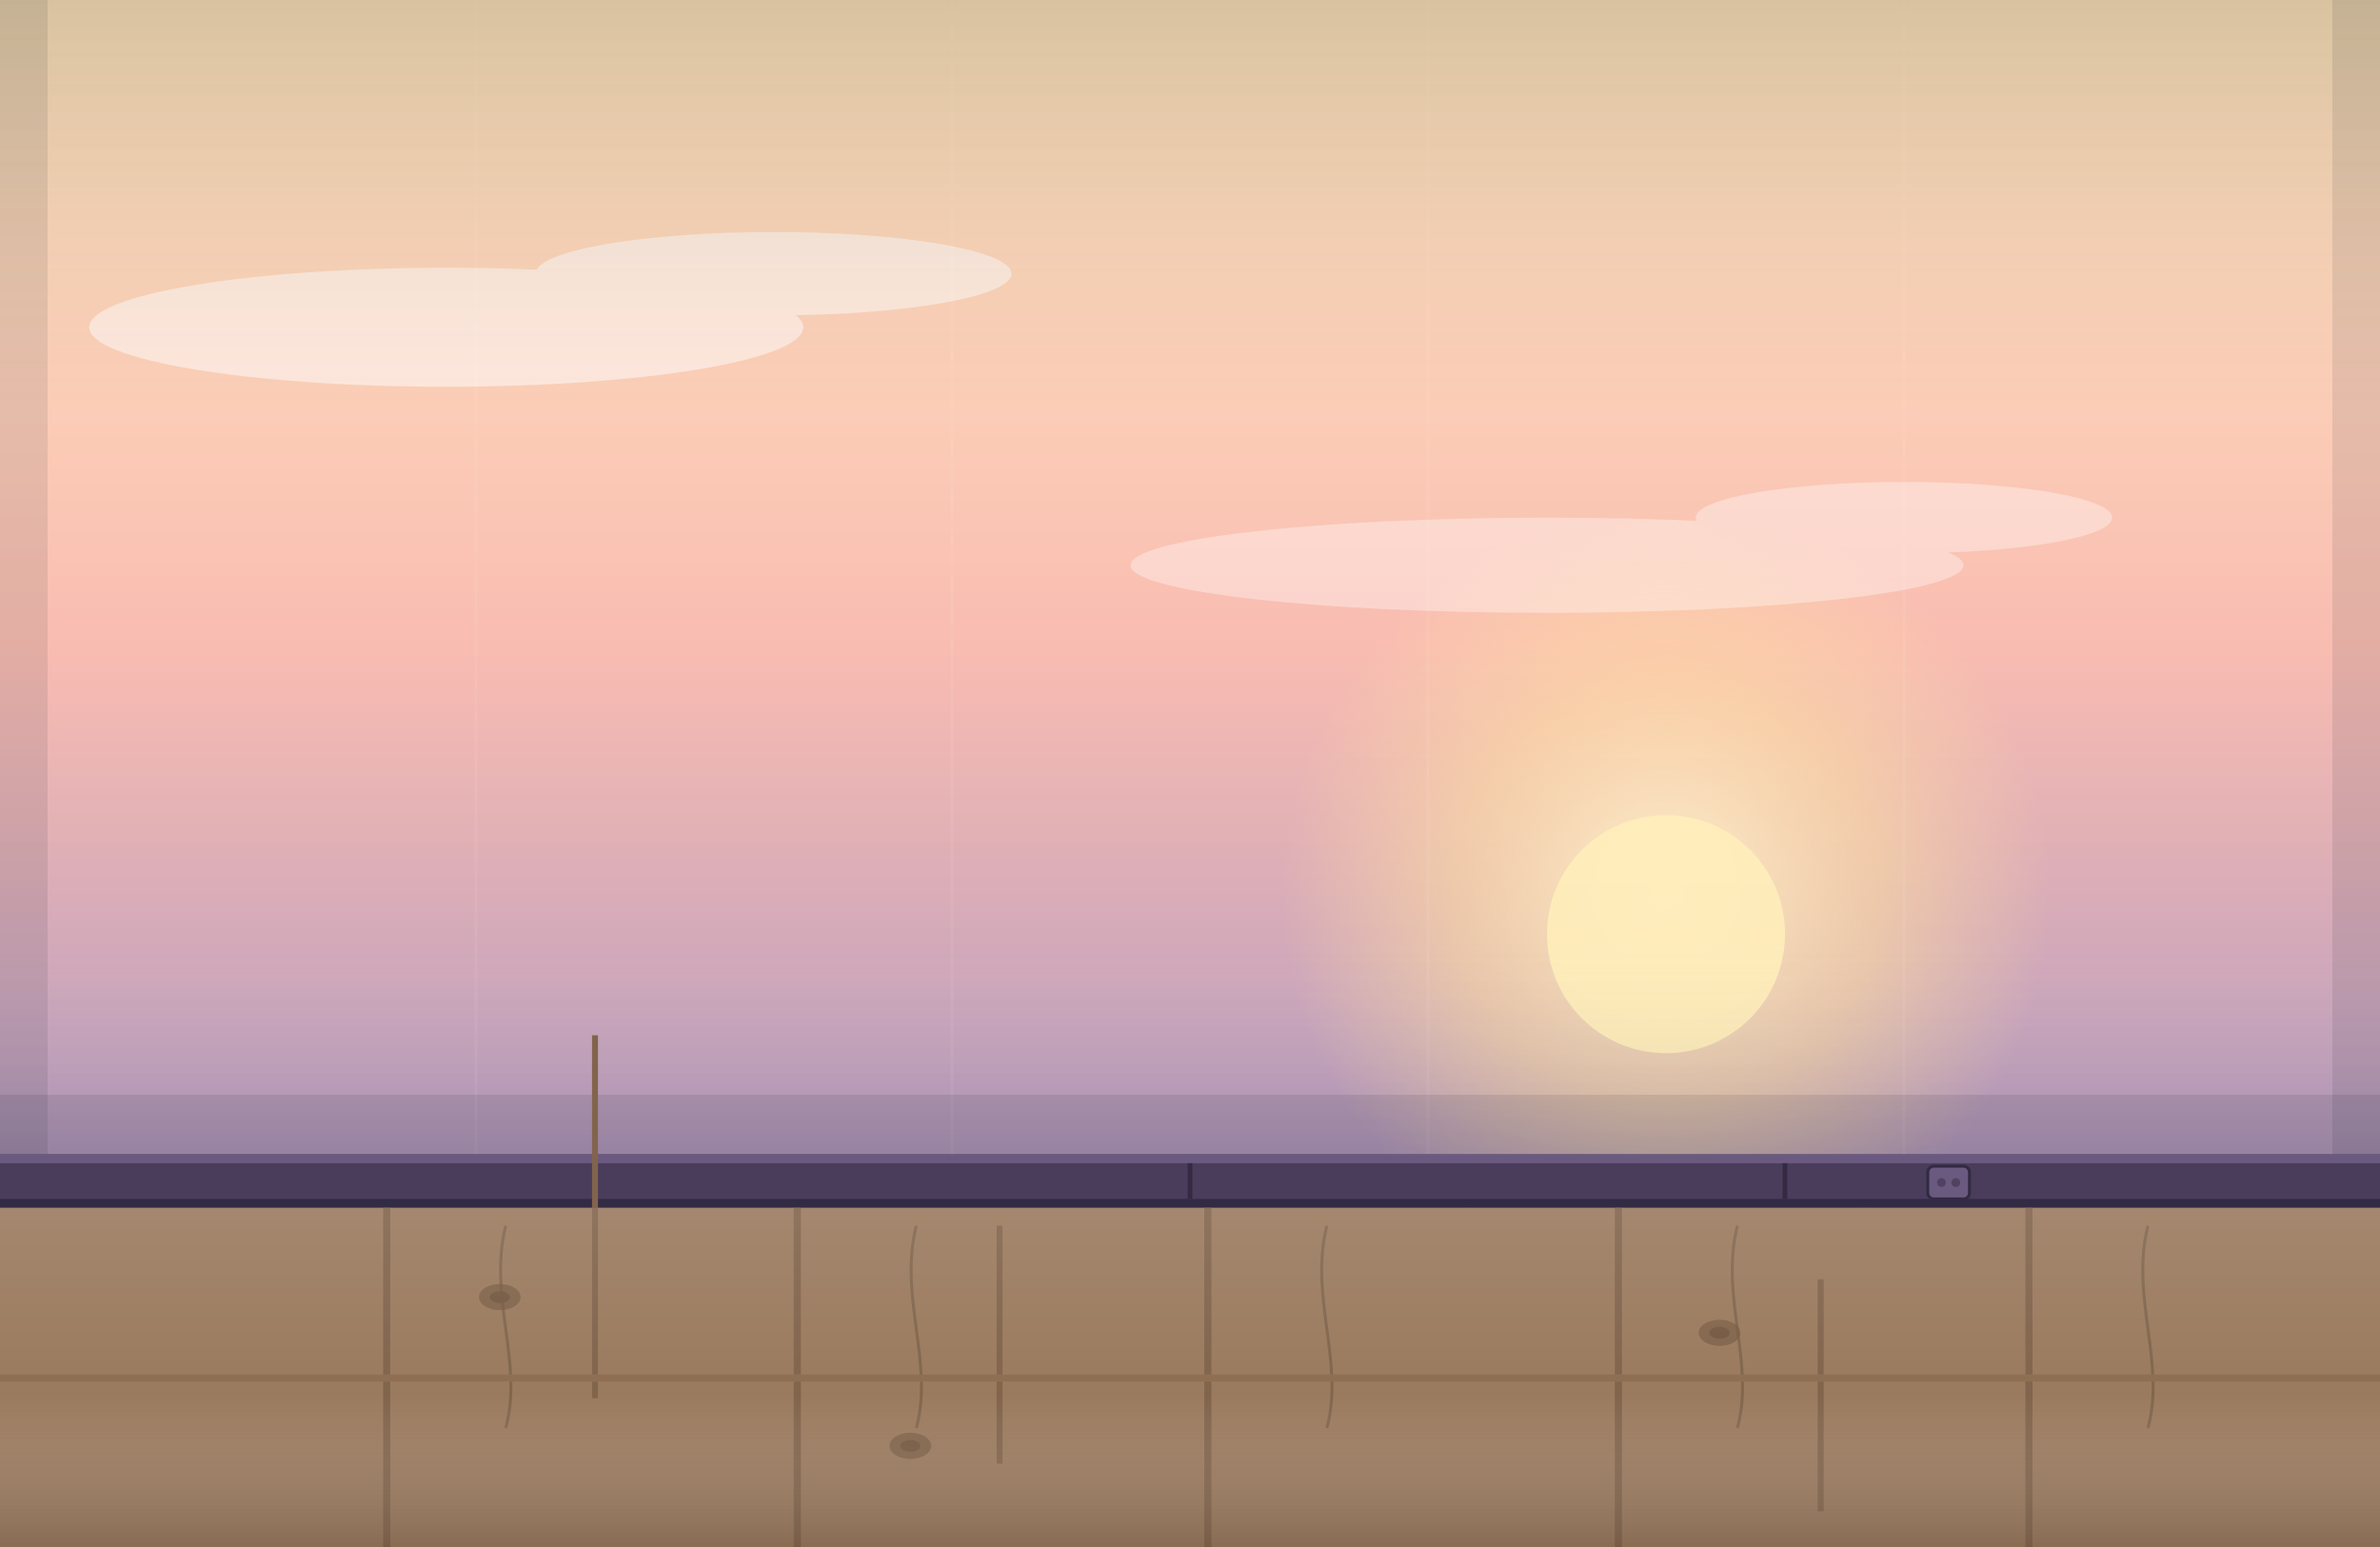
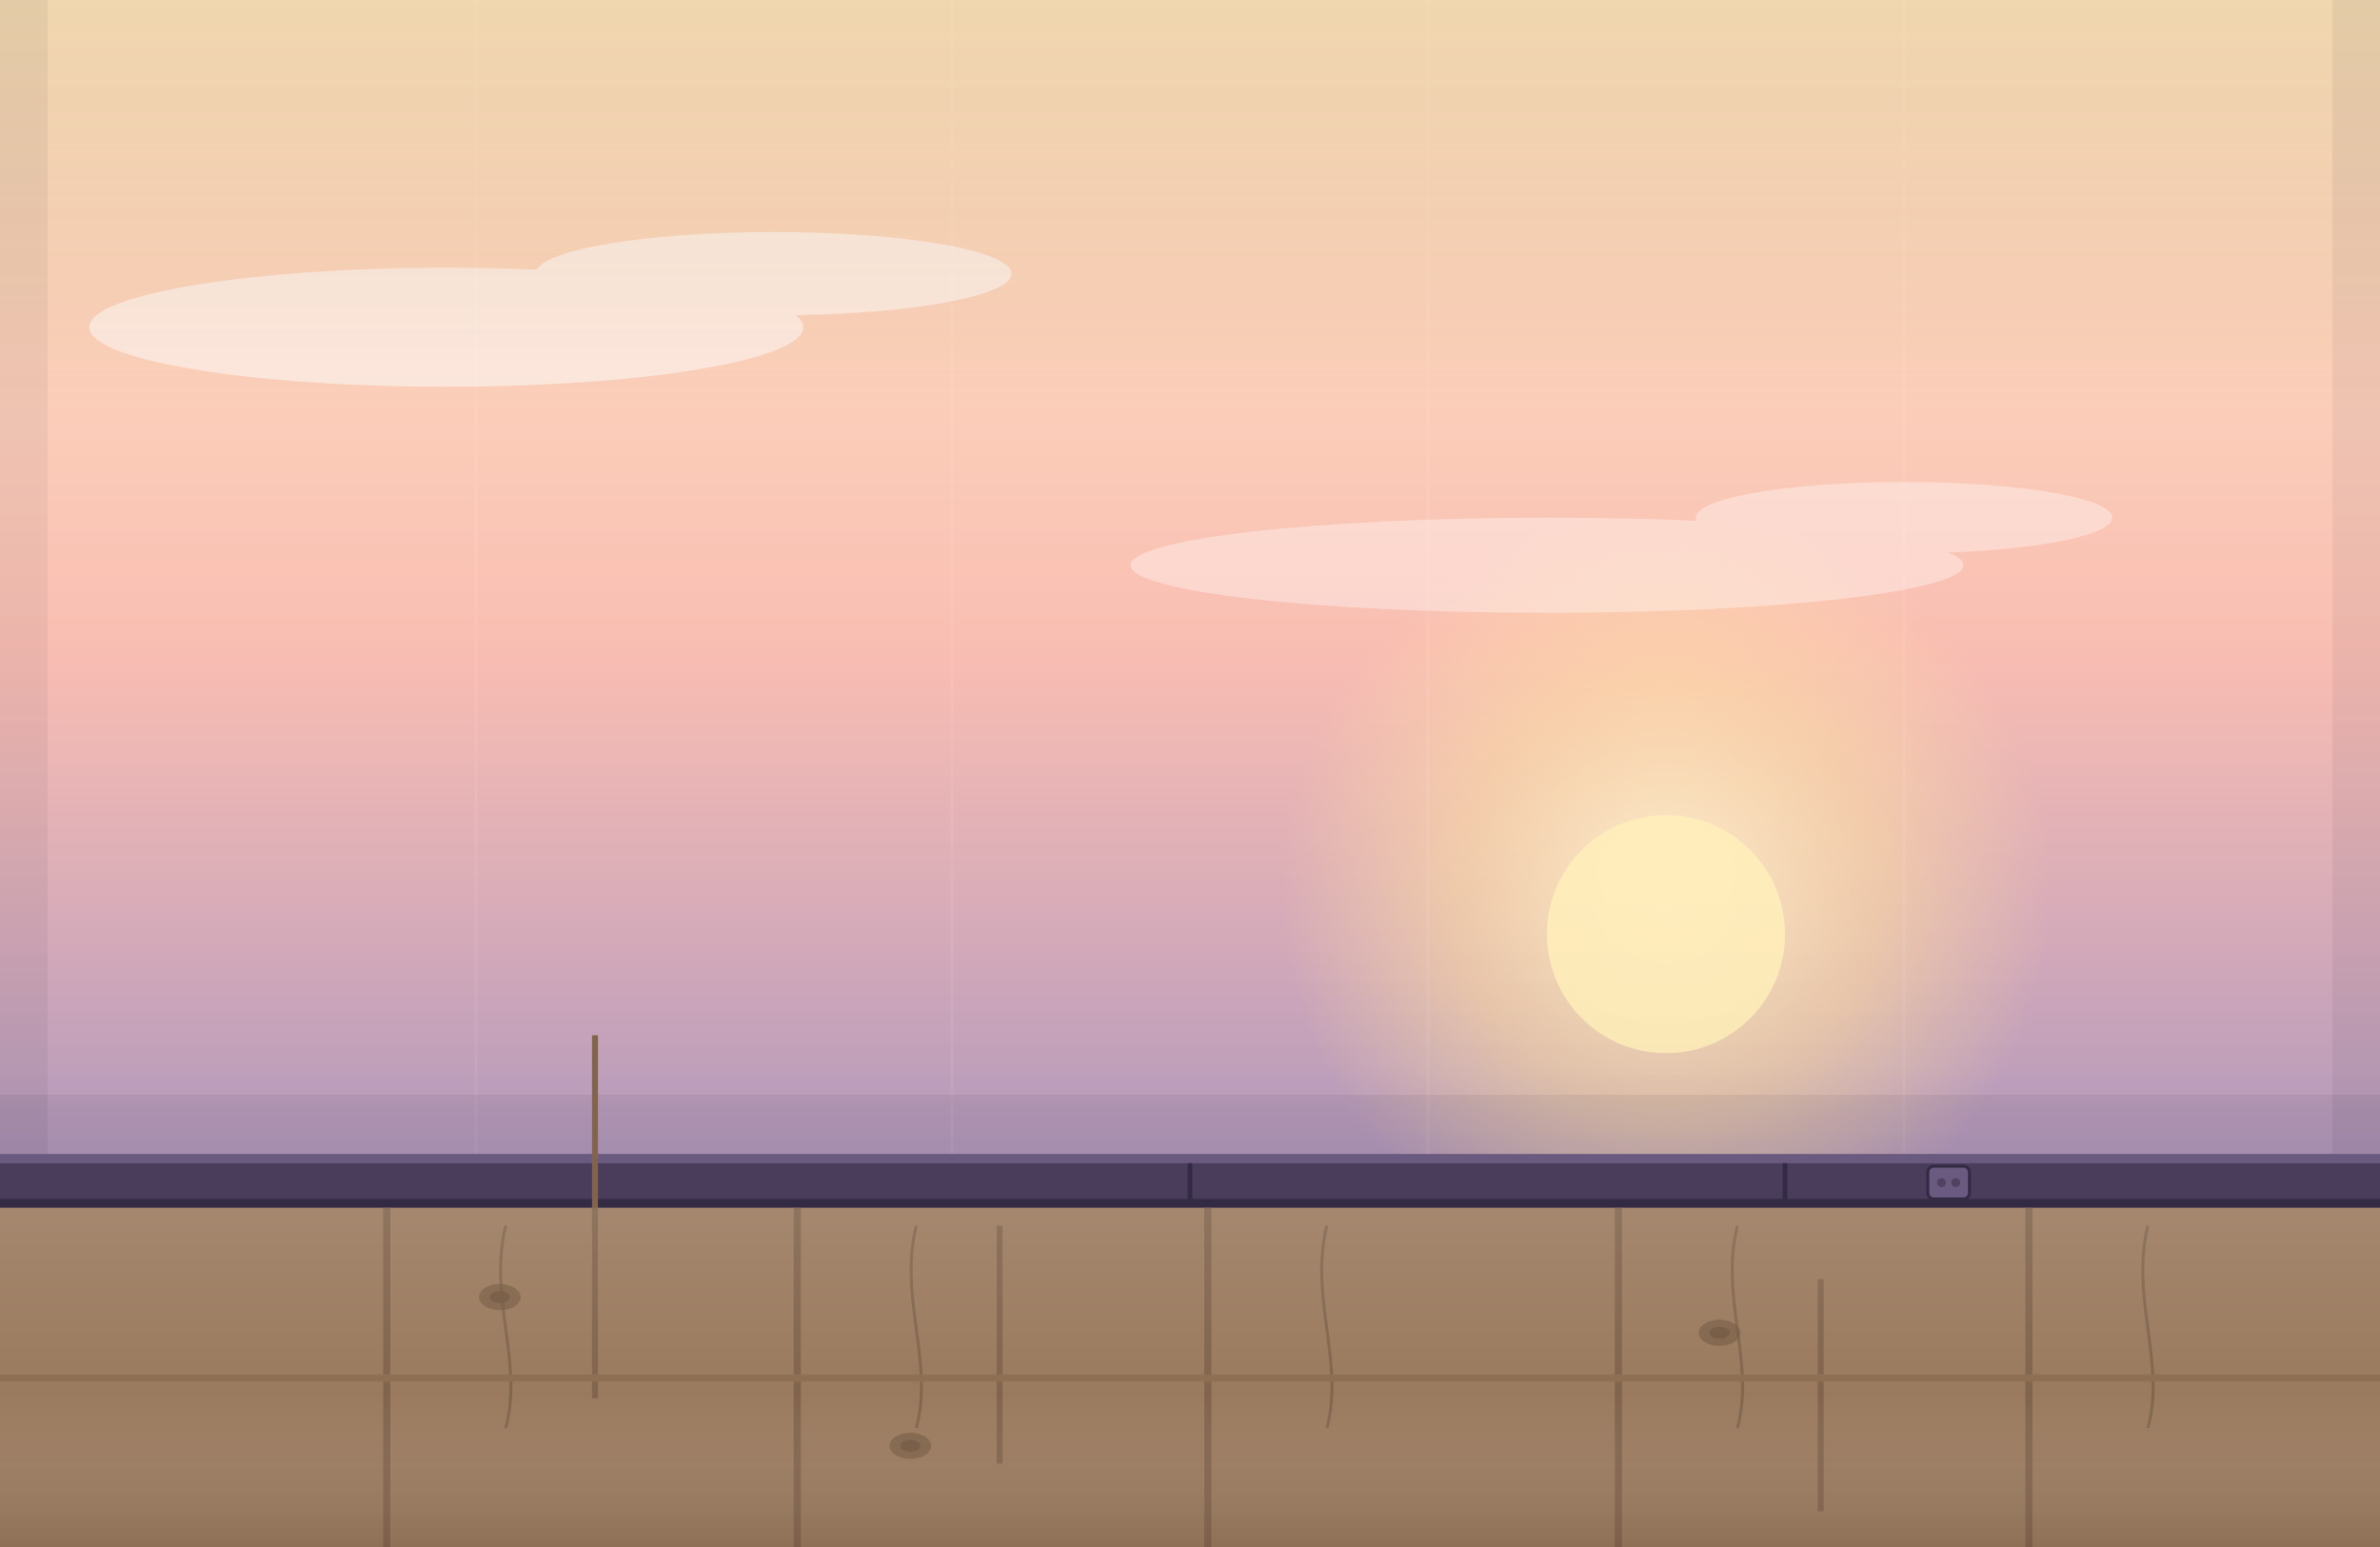
<svg xmlns="http://www.w3.org/2000/svg" viewBox="0 0 800 520" preserveAspectRatio="xMidYMid slice">
  <style>
    .st { animation: twinkle 2.6s ease-in-out infinite; }
    @keyframes twinkle { 0%, 100% { opacity: 0.25; } 50% { opacity: 1; } }
    .rain { animation: fall 1.6s linear infinite; }
    @keyframes fall { 0% { transform: translateY(-140px); } 100% { transform: translateY(0); } }
    .pt { animation: petal 8s linear infinite; }
    .pt.p2 { animation-duration: 10s; animation-delay: 2.6s; }
    .pt.p3 { animation-duration: 9s; animation-delay: 5s; }
    @keyframes petal { 0% { transform: translate(0, -20px) rotate(0deg); opacity: 0; } 12% { opacity: 1; } 88% { opacity: 1; } 100% { transform: translate(-60px, 420px) rotate(300deg); opacity: 0; } }
    .mist1 { animation: mbreath 9s ease-in-out infinite alternate; }
    .mist2 { animation: mbreath 12s ease-in-out infinite alternate; animation-delay: 2s; }
    @keyframes mbreath { 0% { opacity: 0.5; } 100% { opacity: 0.85; } }
  </style>
  <defs>
    <linearGradient id="wp" x1="0" y1="0" x2="0" y2="1">
      <stop offset="0" stop-color="#ffe3b8" />
      <stop offset="0.55" stop-color="#f9b9ad" />
      <stop offset="1" stop-color="#b49ac0" />
    </linearGradient>
    <radialGradient id="sun" cx="0.5" cy="0.5" r="0.5">
      <stop offset="0" stop-color="#fff3cf" stop-opacity="0.95" />
      <stop offset="0.55" stop-color="#ffdf9e" stop-opacity="0.55" />
      <stop offset="1" stop-color="#ffdf9e" stop-opacity="0" />
    </radialGradient>
    <linearGradient id="wallGlow" x1="0" y1="0" x2="0" y2="1">
-       <stop offset="0" stop-color="#0a1420" stop-opacity="0.16" />
-       <stop offset="0.35" stop-color="#ffffff" stop-opacity="0.07" />
+       <stop offset="0" stop-color="#0a1420" stop-opacity="0.06" />
+       <stop offset="0.35" stop-color="#ffffff" stop-opacity="0.10" />
      <stop offset="0.8" stop-color="#ffffff" stop-opacity="0.02" />
-       <stop offset="1" stop-color="#0a1420" stop-opacity="0.12" />
+       <stop offset="1" stop-color="#0a1420" stop-opacity="0.05" />
    </linearGradient>
    <linearGradient id="floorShade" x1="0" y1="0" x2="0" y2="1">
      <stop offset="0" stop-color="#ffffff" stop-opacity="0.1" />
      <stop offset="0.55" stop-color="#ffffff" stop-opacity="0" />
-       <stop offset="1" stop-color="#5e4838" stop-opacity="0.3" />
+       <stop offset="1" stop-color="#5e4838" stop-opacity="0.2" />
    </linearGradient>
  </defs>
  <rect width="800" height="395" fill="url(#wp)" />
  <circle cx="560" cy="300" r="130" fill="url(#sun)" />
  <circle cx="560" cy="314" r="40" fill="#ffedb8" opacity="0.92" />
  <g fill="#ffffff" opacity="0.5">
    <ellipse cx="150" cy="110" rx="120" ry="20" />
    <ellipse cx="260" cy="92" rx="80" ry="14" />
  </g>
  <g fill="#ffffff" opacity="0.35">
    <ellipse cx="520" cy="190" rx="140" ry="16" />
    <ellipse cx="640" cy="174" rx="70" ry="12" />
  </g>
  <line x1="160" y1="0" x2="160" y2="388" stroke="#ffffff" stroke-width="1" opacity="0.06" />
  <line x1="320" y1="0" x2="320" y2="388" stroke="#ffffff" stroke-width="1" opacity="0.06" />
  <line x1="480" y1="0" x2="480" y2="388" stroke="#ffffff" stroke-width="1" opacity="0.06" />
  <line x1="640" y1="0" x2="640" y2="388" stroke="#ffffff" stroke-width="1" opacity="0.06" />
-   <rect width="16" height="388" fill="#0a1420" opacity="0.10" />
-   <rect x="784" width="16" height="388" fill="#0a1420" opacity="0.10" />
+   <rect width="16" height="388" fill="#0a1420" opacity="0.06" />
+   <rect x="784" width="16" height="388" fill="#0a1420" opacity="0.06" />
  <rect width="800" height="395" fill="url(#wallGlow)" />
-   <rect y="368" width="800" height="20" fill="#0a1420" opacity="0.10" />
+   <rect y="368" width="800" height="20" fill="#0a1420" opacity="0.07" />
  <rect y="388" width="800" height="18" fill="#4a3d5c" />
  <rect y="388" width="800" height="3" fill="#6b5a80" />
  <line x1="200" y1="391" x2="200" y2="403" stroke="#332a44" stroke-width="1.6" />
  <line x1="400" y1="391" x2="400" y2="403" stroke="#332a44" stroke-width="1.6" />
  <line x1="600" y1="391" x2="600" y2="403" stroke="#332a44" stroke-width="1.6" />
  <rect y="403" width="800" height="3" fill="#332a44" />
  <g>
    <rect x="648" y="392" width="14" height="11" rx="2" fill="#6b5a80" stroke="#332a44" stroke-width="1" />
    <circle cx="652.6" cy="397.5" r="1.5" fill="#514360" />
    <circle cx="657.4" cy="397.5" r="1.5" fill="#514360" />
  </g>
  <rect y="406" width="800" height="114" fill="#9a7a5e" />
  <g>
    <line x1="130" y1="406" x2="130" y2="520" stroke="#82644c" stroke-width="2.4" />
    <line x1="268" y1="406" x2="268" y2="520" stroke="#82644c" stroke-width="2.4" />
    <line x1="406" y1="406" x2="406" y2="520" stroke="#82644c" stroke-width="2.4" />
    <line x1="544" y1="406" x2="544" y2="520" stroke="#82644c" stroke-width="2.4" />
    <line x1="682" y1="406" x2="682" y2="520" stroke="#82644c" stroke-width="2.4" />
  </g>
  <g>
    <line x1="200" y1="470" x2="200" y2="348" stroke="#82644c" stroke-width="2" />
    <line x1="336" y1="412" x2="336" y2="492" stroke="#82644c" stroke-width="2" />
    <line x1="612" y1="430" x2="612" y2="508" stroke="#82644c" stroke-width="2" />
  </g>
  <g>
    <path d="M170 412 C164 436 176 458 170 480" stroke="#6e5640" stroke-width="1" fill="none" opacity="0.55" />
    <path d="M308 412 C302 436 314 458 308 480" stroke="#6e5640" stroke-width="1" fill="none" opacity="0.55" />
    <path d="M446 412 C440 436 452 458 446 480" stroke="#6e5640" stroke-width="1" fill="none" opacity="0.55" />
    <path d="M584 412 C578 436 590 458 584 480" stroke="#6e5640" stroke-width="1" fill="none" opacity="0.55" />
    <path d="M722 412 C716 436 728 458 722 480" stroke="#6e5640" stroke-width="1" fill="none" opacity="0.55" />
  </g>
  <g>
    <ellipse cx="168" cy="436" rx="7" ry="4.4" fill="#71563e" opacity="0.6" />
    <ellipse cx="168" cy="436" rx="3.4" ry="2" fill="#71563e" opacity="0.8" />
    <ellipse cx="306" cy="486" rx="7" ry="4.4" fill="#71563e" opacity="0.6" />
    <ellipse cx="306" cy="486" rx="3.4" ry="2" fill="#71563e" opacity="0.8" />
    <ellipse cx="578" cy="448" rx="7" ry="4.4" fill="#71563e" opacity="0.6" />
    <ellipse cx="578" cy="448" rx="3.4" ry="2" fill="#71563e" opacity="0.8" />
  </g>
  <rect y="462" width="800" height="2.4" fill="#8d6e52" />
  <rect y="406" width="800" height="114" fill="url(#floorShade)" />
</svg>
